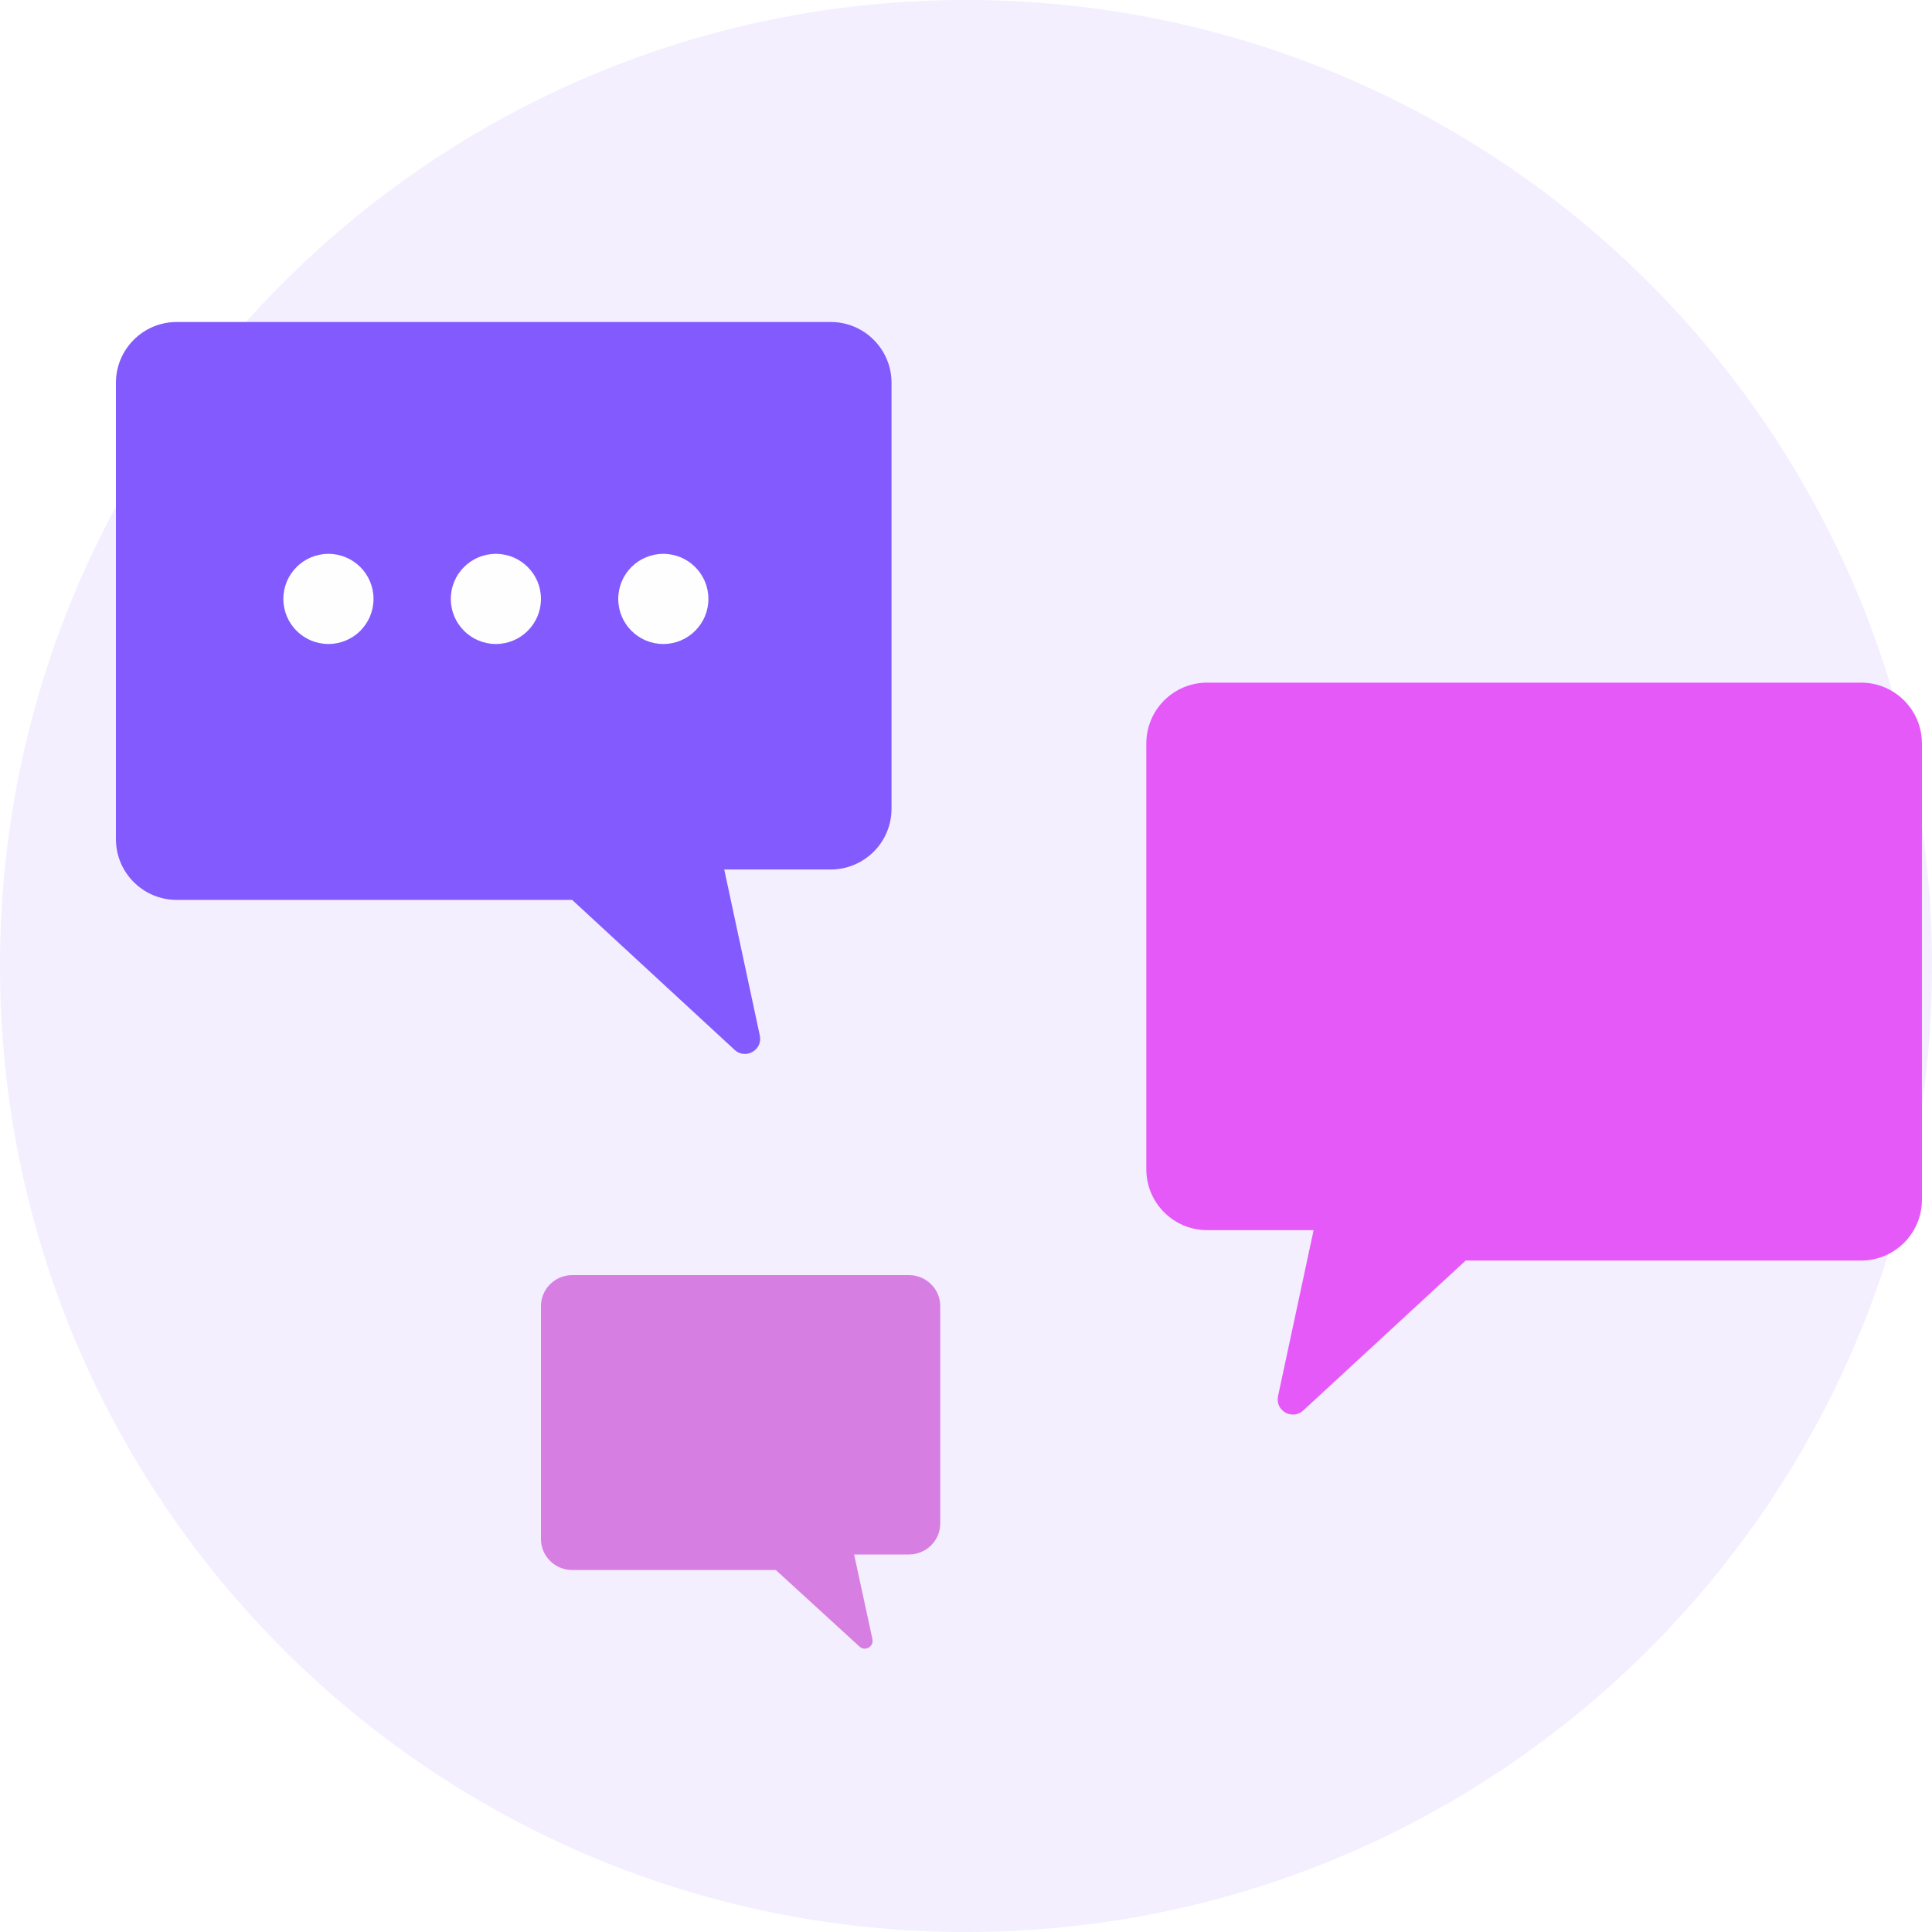
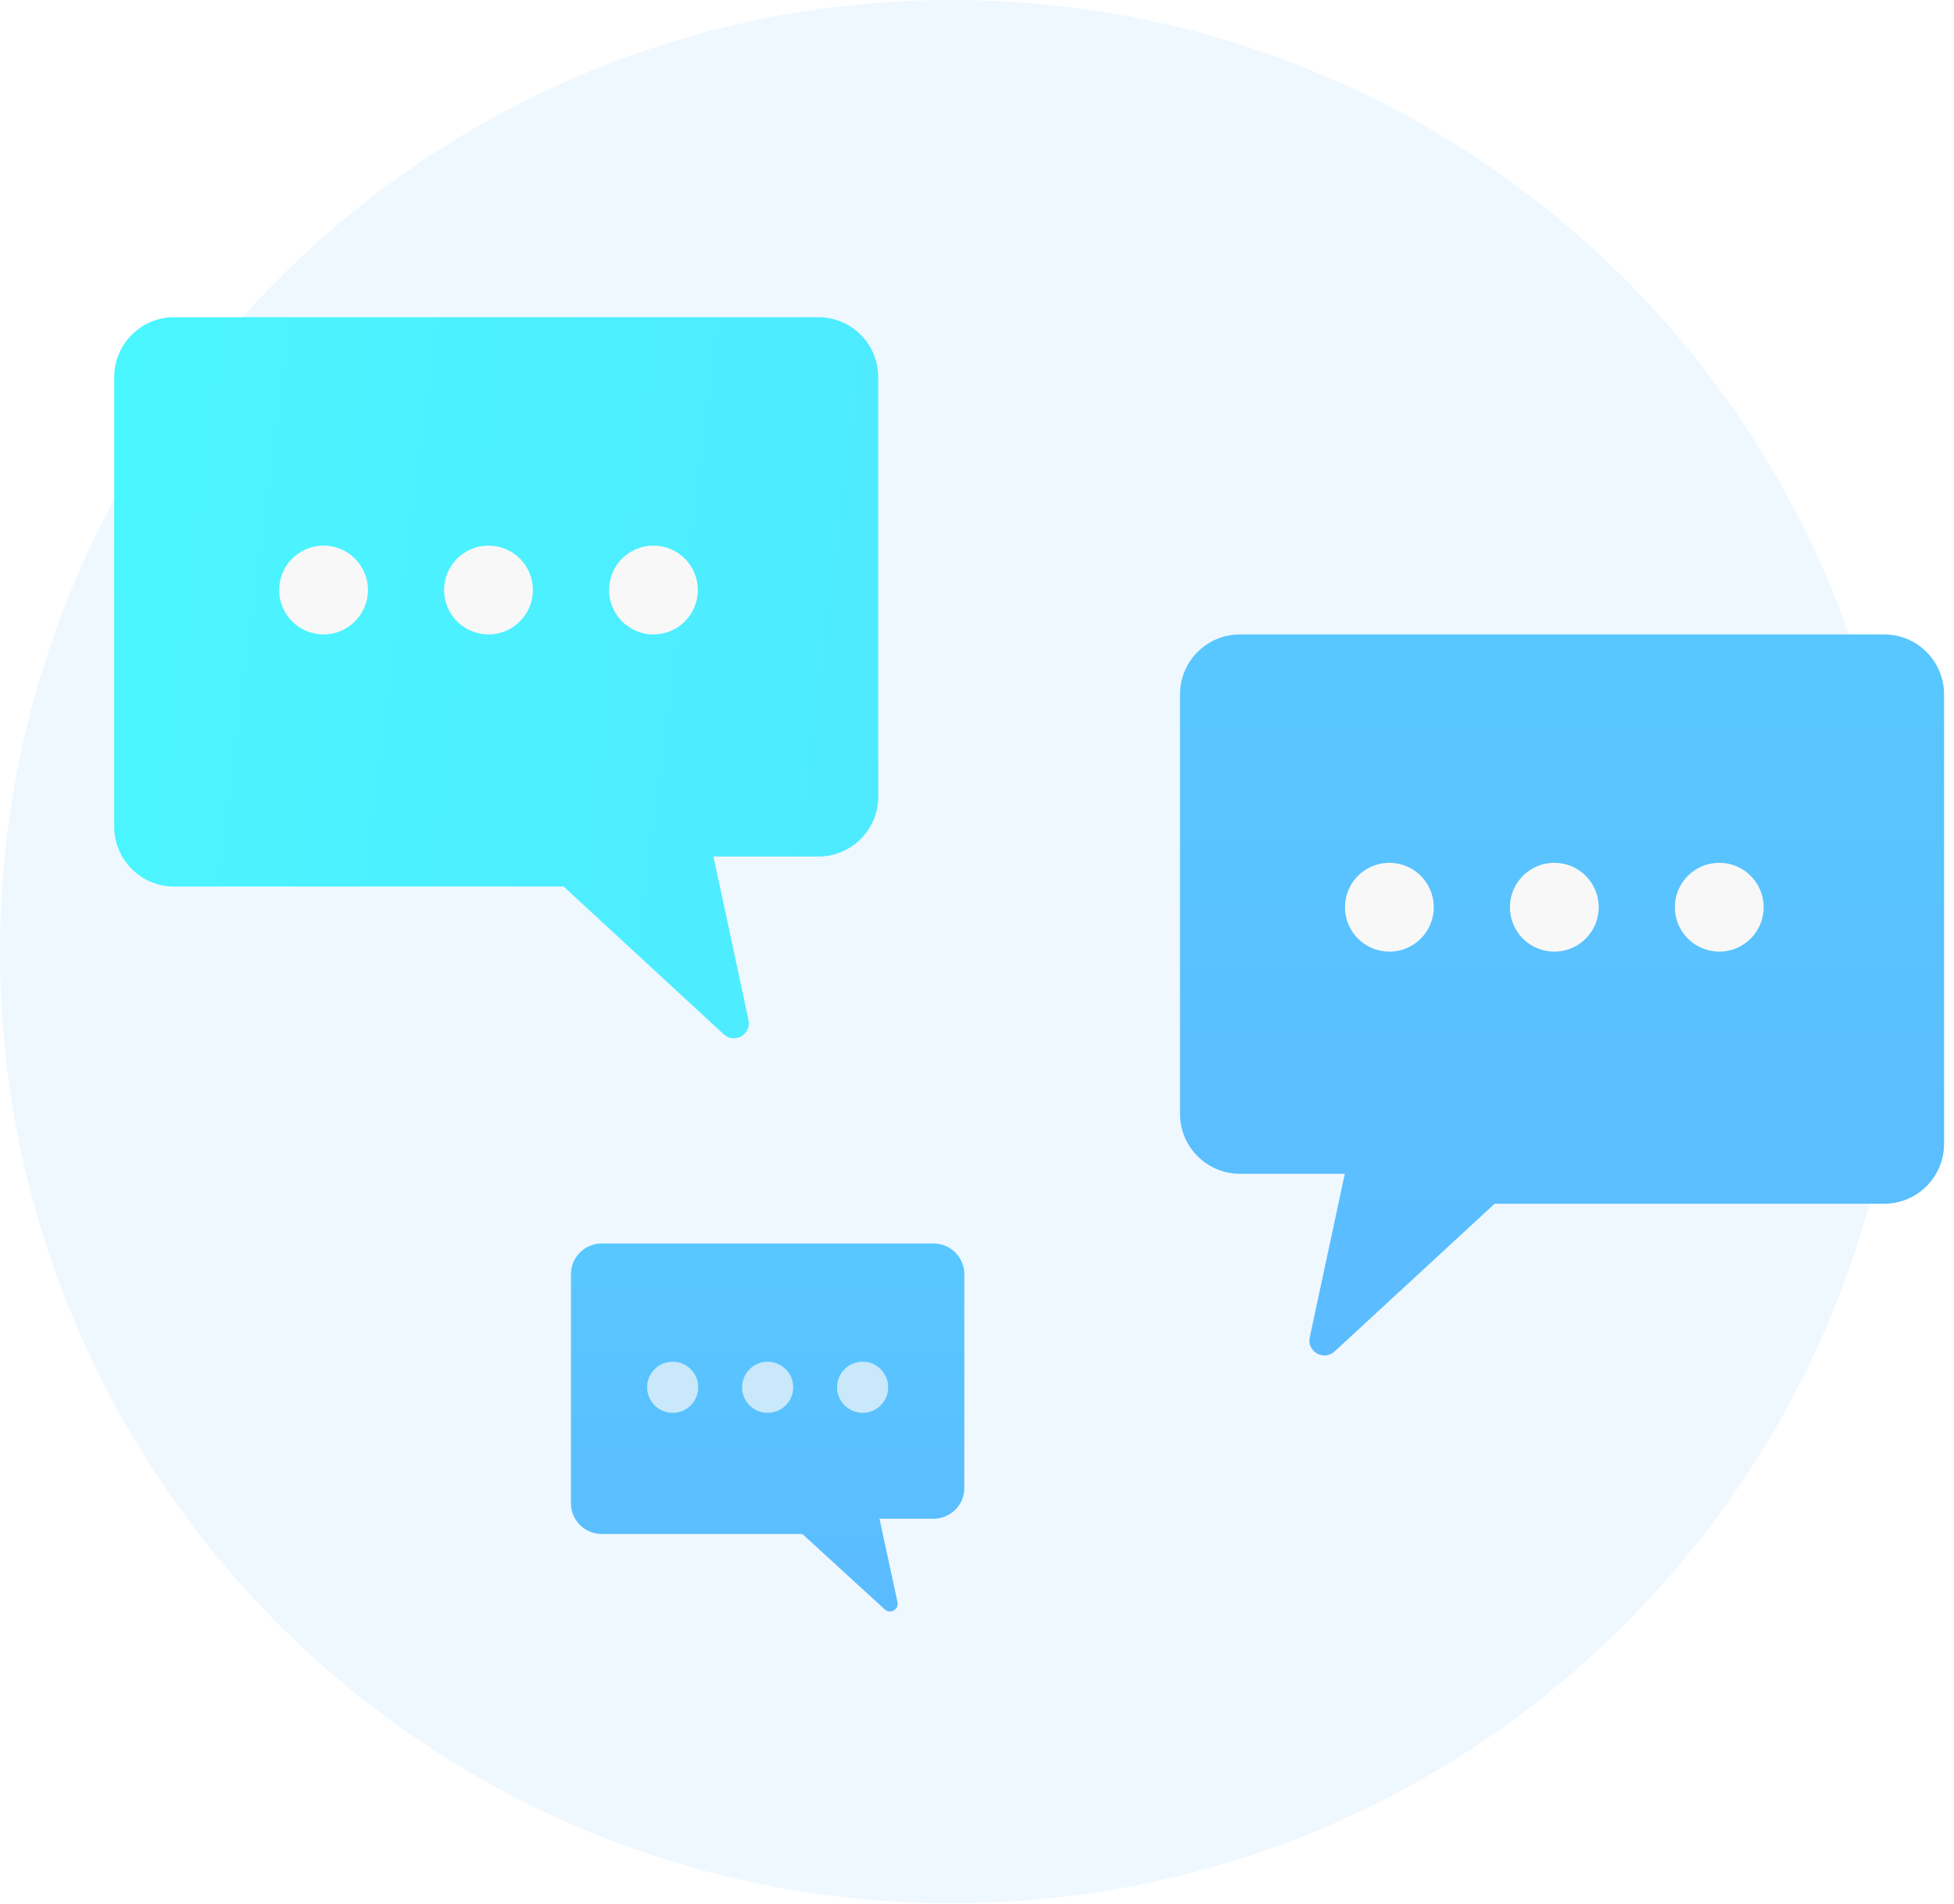
- <svg xmlns="http://www.w3.org/2000/svg" width="150" height="150" viewBox="0 0 150 150" fill="none">
-   <circle opacity="0.1" cx="75" cy="75" r="75" fill="#835AFD" />
-   <path d="M9 29.723V62.784V65.145C9 67.753 11.114 69.868 13.723 69.868H44.422L57.036 81.512C57.883 82.293 59.233 81.523 58.992 80.397L56.23 67.507H64.495C67.103 67.507 69.218 65.392 69.218 62.784V29.723C69.218 27.114 67.103 25 64.495 25H13.723C11.114 25 9 27.114 9 29.723Z" fill="#835AFD" />
-   <path d="M149.218 57.723V90.784V93.145C149.218 95.753 147.103 97.868 144.495 97.868H113.795L101.181 109.512C100.335 110.293 98.984 109.524 99.226 108.397L101.988 95.507H93.723C91.115 95.507 89 93.392 89 90.784V57.723C89 55.114 91.115 53 93.723 53H144.495C147.103 53 149.218 55.114 149.218 57.723Z" fill="#E559F9" />
-   <path d="M42 101.41V118.281V119.486C42 120.817 43.089 121.896 44.431 121.896H60.235L66.729 127.838C67.165 128.237 67.86 127.844 67.736 127.269L66.314 120.691H70.569C71.911 120.691 73 119.612 73 118.281V101.41C73 100.079 71.911 99 70.569 99H44.431C43.089 99 42 100.079 42 101.41Z" fill="#D67EE2" />
-   <circle cx="25.5" cy="46.5" r="3.5" fill="#FEFEFE" />
-   <circle cx="38.5" cy="46.5" r="3.5" fill="#FEFEFE" />
-   <circle cx="51.5" cy="46.5" r="3.5" fill="#FEFEFE" />
+ <svg xmlns="http://www.w3.org/2000/svg" width="154" height="150" viewBox="0 0 154 150" fill="none">
+   <circle opacity="0.1" cx="75" cy="75" r="75" fill="#5BBBFF" />
+   <path d="M9 29.723V62.784V65.145C9 67.754 11.114 69.868 13.723 69.868H44.422L57.036 81.512C57.883 82.293 59.233 81.524 58.992 80.397L56.23 67.507H64.495C67.103 67.507 69.218 65.392 69.218 62.784V29.723C69.218 27.115 67.103 25 64.495 25H13.723C11.114 25 9 27.115 9 29.723Z" fill="url(#paint0_linear)" />
+   <path d="M153.218 54.723V87.784V90.145C153.218 92.754 151.103 94.868 148.495 94.868H117.795L105.181 106.512C104.335 107.294 102.984 106.524 103.226 105.397L105.988 92.507H97.723C95.115 92.507 93 90.392 93 87.784V54.723C93 52.115 95.115 50 97.723 50H148.495C151.103 50 153.218 52.115 153.218 54.723Z" fill="url(#paint1_linear)" />
+   <circle cx="109.5" cy="71.5" r="3.5" fill="#F8F8F8" />
+   <circle cx="122.5" cy="71.5" r="3.5" fill="#F8F8F8" />
+   <circle cx="135.5" cy="71.5" r="3.5" fill="#F8F8F8" />
+   <path d="M45 100.41V117.281V118.486C45 119.817 46.089 120.896 47.431 120.896H63.235L69.729 126.838C70.165 127.237 70.86 126.844 70.736 126.269L69.314 119.691H73.569C74.911 119.691 76 118.612 76 117.281V100.41C76 99.079 74.911 98 73.569 98H47.431C46.089 98 45 99.079 45 100.41Z" fill="url(#paint2_linear)" />
+   <circle cx="25.5" cy="46.5" r="3.5" fill="#F8F8F8" />
+   <circle cx="38.5" cy="46.5" r="3.5" fill="#F8F8F8" />
+   <circle cx="51.5" cy="46.5" r="3.5" fill="#F8F8F8" />
+   <circle opacity="0.7" cx="53.015" cy="109.334" r="2.015" fill="#F8F8F8" />
+   <circle opacity="0.7" cx="60.5" cy="109.334" r="2.015" fill="#F8F8F8" />
+   <circle opacity="0.7" cx="67.985" cy="109.334" r="2.015" fill="#F8F8F8" />
+   <defs>
+     <linearGradient id="paint0_linear" x1="9" y1="25" x2="75.441" y2="33.567" gradientUnits="userSpaceOnUse">
+       <stop stop-color="#4AF6FF" />
+       <stop offset="1" stop-color="#4EEAFF" />
+     </linearGradient>
+     <linearGradient id="paint1_linear" x1="123.109" y1="50" x2="123.109" y2="106.83" gradientUnits="userSpaceOnUse">
+       <stop stop-color="#58C7FF" />
+       <stop offset="1" stop-color="#5BBBFF" />
+     </linearGradient>
+     <linearGradient id="paint2_linear" x1="60.5" y1="98" x2="60.5" y2="127" gradientUnits="userSpaceOnUse">
+       <stop stop-color="#58C7FF" />
+       <stop offset="1" stop-color="#5BBBFF" />
+     </linearGradient>
+   </defs>
</svg>
